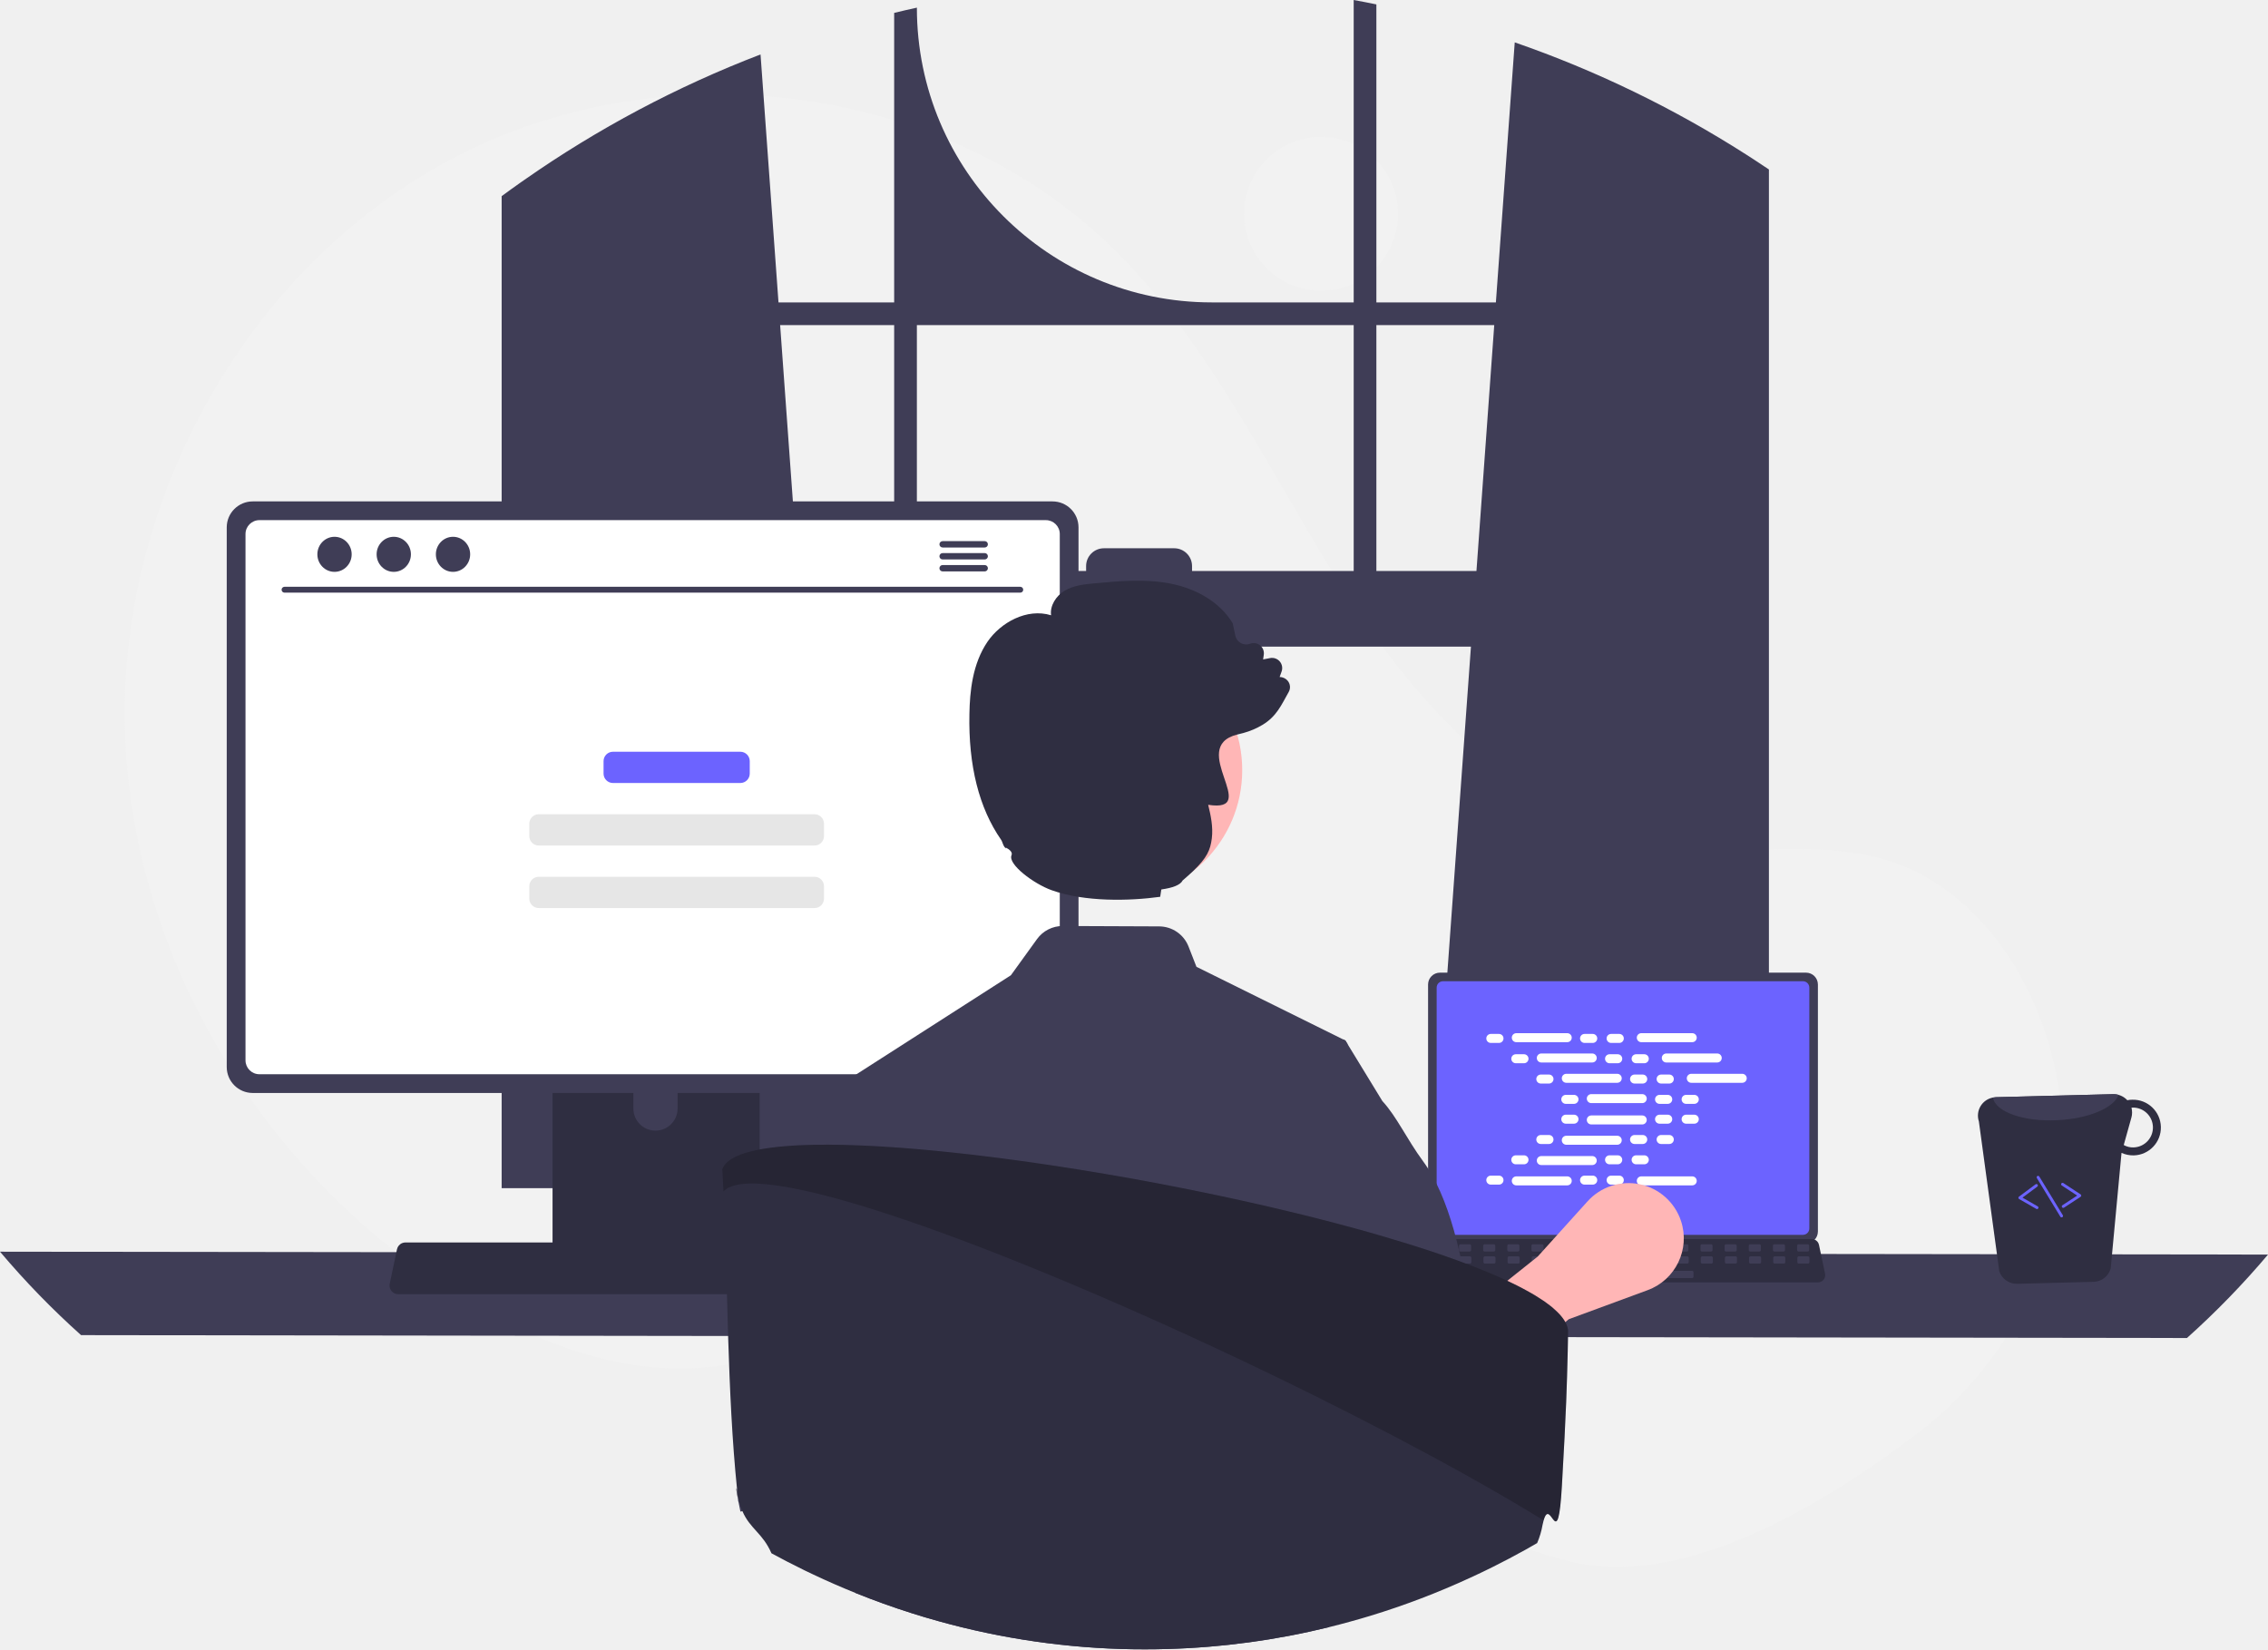
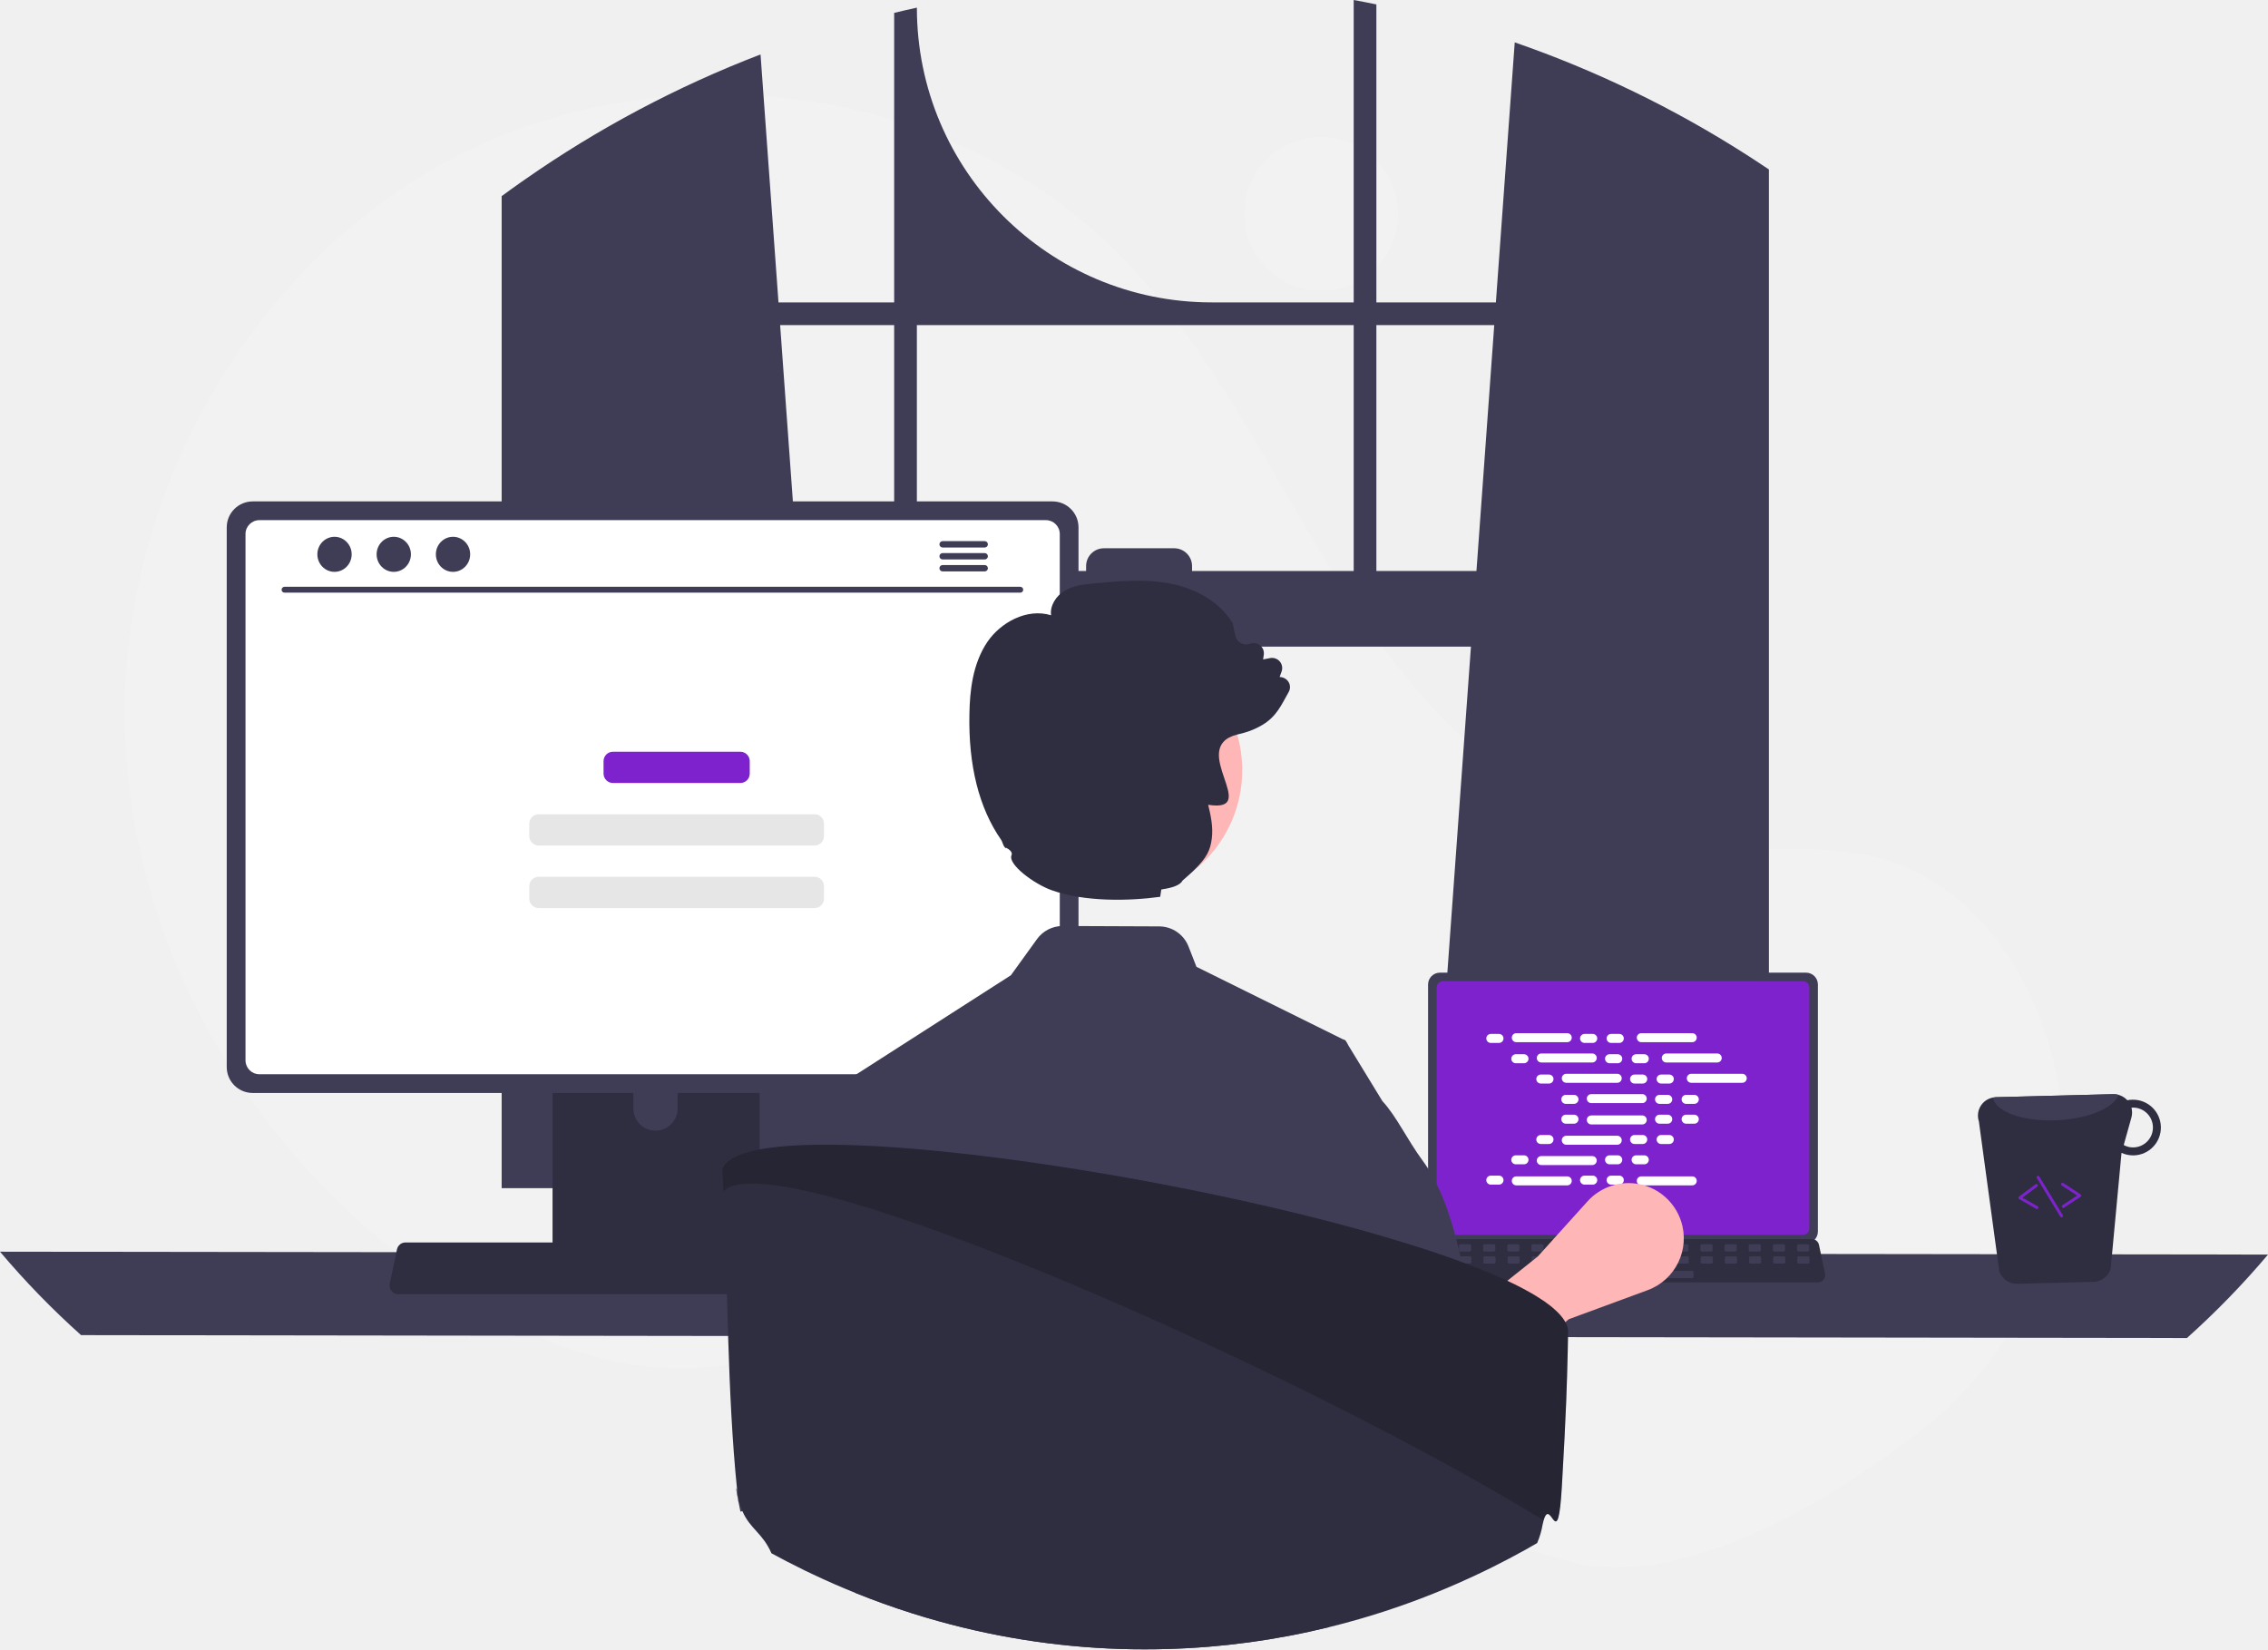
<svg xmlns="http://www.w3.org/2000/svg" data-name="Layer 1" width="786.82" height="572.258" viewBox="0 0 786.82 572.258">
  <circle cx="458.321" cy="74.182" r="26.701" fill="#f2f2f2" />
  <path d="M872.038,661.023c39.688-30.229,58.644-81.025,46.776-129.482q-.442-1.806-.934-3.604c-7.867-28.763-27.332-56.101-55.7-65.291-23.82-7.717-49.82-1.783-74.669-4.851-48.781-6.024-86.601-45.494-113.211-86.819-26.611-41.325-47.062-87.583-82.422-121.724-58.285-56.275-153.362-68.391-225.627-31.76C293.987,254.121,247.955,335.391,249.918,416.386c1.963,80.995,50.046,158.432,119.875,199.517,25.652,15.093,55.321,25.785,84.848,22.044,25.62-3.246,48.899-17.013,74.399-21.1,40.091-6.426,79.927,11.701,114.603,32.824,34.676,21.123,68.17,46.16,107.574,55.952C789.478,715.131,836.881,687.801,872.038,661.023Z" transform="translate(-206.59 -163.8711)" fill="#f2f2f2" />
  <path d="M815.016,219.191c-.87-.58-1.75-1.13-2.62-1.69a380.24,380.24,0,0,0-80.31-38.93l-6.54,90.22h-41.46v-103.39c-2.61-.54-5.24-1.05-7.87-1.53v104.92H626.946A102.27,102.27,0,0,1,524.676,166.521v-0c-2.64.57-5.26,1.18-7.88,1.83v100.44h-40.13l-6.23-86.03a380.858,380.858,0,0,0-81.94,43.53c-.44.3-.88.61-1.31.91-2.21,1.55-4.39,3.13-6.56,4.73v344.19h118.27l-2.09-28.95-11.5-158.95h231.59l-11.5,158.95-2.09,28.95h116.96v-353.45Q817.656,220.901,815.016,219.191Zm-298.22,142.78h-33.39l-6.17-85.3h39.56Zm159.42,0h-56.08v-1.69a6.18,6.18,0,0,0-6.19-6.18h-24.38a6.178,6.178,0,0,0-6.18,6.18v1.69h-58.71v-85.3h151.54Zm7.87,0v-85.3h40.89l-6.17,85.3Z" transform="translate(-206.59 -163.8711)" fill="#3f3d56" />
  <path d="M206.59,598.162a289.003,289.003,0,0,0,28.12,28.95l730.58,1a289.003,289.003,0,0,0,28.12-28.95Z" transform="translate(-206.59 -163.8711)" fill="#3f3d56" />
  <path d="M702.02,505.462v85.704a4.122,4.122,0,0,0,4.119,4.119H833.143a4.122,4.122,0,0,0,4.119-4.119v-85.704a4.124,4.124,0,0,0-4.119-4.115H706.139A4.124,4.124,0,0,0,702.02,505.462Z" transform="translate(-206.59 -163.8711)" fill="#3f3d56" />
-   <path d="M704.999,506.529V590.109a2.205,2.205,0,0,0,2.201,2.201H832.086a2.205,2.205,0,0,0,2.201-2.201V506.529a2.206,2.206,0,0,0-2.201-2.206H707.201A2.206,2.206,0,0,0,704.999,506.529Z" transform="translate(-206.59 -163.8711)" fill="#6c63ff" />
+   <path d="M704.999,506.529V590.109a2.205,2.205,0,0,0,2.201,2.201H832.086a2.205,2.205,0,0,0,2.201-2.201V506.529a2.206,2.206,0,0,0-2.201-2.206H707.201A2.206,2.206,0,0,0,704.999,506.529Z" transform="translate(-206.59 -163.8711)" fill="#7e22ce " />
  <path d="M699.364,607.881a2.47,2.47,0,0,0,1.943.93H837.299a2.502,2.502,0,0,0,2.446-3.016l-2.111-10.027a2.507,2.507,0,0,0-1.558-1.818,2.425,2.425,0,0,0-.888-.168H703.41a2.424,2.424,0,0,0-.888.168,2.507,2.507,0,0,0-1.558,1.818l-2.111,10.027A2.501,2.501,0,0,0,699.364,607.881Z" transform="translate(-206.59 -163.8711)" fill="#2f2e41" />
  <rect x="830.034" y="595.588" width="4.188" height="2.513" rx="0.488" transform="translate(1457.666 1029.819) rotate(-180)" fill="#3f3d56" />
  <rect x="821.657" y="595.588" width="4.188" height="2.513" rx="0.488" transform="translate(1440.912 1029.819) rotate(-180)" fill="#3f3d56" />
  <rect x="813.28" y="595.588" width="4.188" height="2.513" rx="0.488" transform="translate(1424.158 1029.819) rotate(-180)" fill="#3f3d56" />
  <rect x="804.903" y="595.588" width="4.188" height="2.513" rx="0.488" transform="translate(1407.404 1029.819) rotate(-180)" fill="#3f3d56" />
  <rect x="796.526" y="595.588" width="4.188" height="2.513" rx="0.488" transform="translate(1390.65 1029.819) rotate(-180)" fill="#3f3d56" />
  <rect x="788.149" y="595.588" width="4.188" height="2.513" rx="0.488" transform="translate(1373.896 1029.819) rotate(-180)" fill="#3f3d56" />
  <rect x="779.772" y="595.588" width="4.188" height="2.513" rx="0.488" transform="translate(1357.142 1029.819) rotate(-180)" fill="#3f3d56" />
  <rect x="771.395" y="595.588" width="4.188" height="2.513" rx="0.488" transform="translate(1340.388 1029.819) rotate(-180)" fill="#3f3d56" />
  <rect x="763.018" y="595.588" width="4.188" height="2.513" rx="0.488" transform="translate(1323.634 1029.819) rotate(-180)" fill="#3f3d56" />
  <rect x="754.641" y="595.588" width="4.188" height="2.513" rx="0.488" transform="translate(1306.88 1029.819) rotate(-180)" fill="#3f3d56" />
  <rect x="746.264" y="595.588" width="4.188" height="2.513" rx="0.488" transform="translate(1290.126 1029.819) rotate(-180)" fill="#3f3d56" />
  <rect x="737.887" y="595.588" width="4.188" height="2.513" rx="0.488" transform="translate(1273.372 1029.819) rotate(-180)" fill="#3f3d56" />
  <rect x="729.51" y="595.588" width="4.188" height="2.513" rx="0.488" transform="translate(1256.618 1029.819) rotate(-180)" fill="#3f3d56" />
  <rect x="721.133" y="595.588" width="4.188" height="2.513" rx="0.488" transform="translate(1239.865 1029.819) rotate(-180)" fill="#3f3d56" />
  <rect x="712.756" y="595.588" width="4.188" height="2.513" rx="0.488" transform="translate(1223.111 1029.819) rotate(-180)" fill="#3f3d56" />
  <rect x="704.379" y="595.588" width="4.188" height="2.513" rx="0.488" transform="translate(1206.357 1029.819) rotate(-180)" fill="#3f3d56" />
  <rect x="830.133" y="599.777" width="4.188" height="2.513" rx="0.488" transform="translate(1457.864 1038.196) rotate(-180)" fill="#3f3d56" />
  <rect x="821.756" y="599.777" width="4.188" height="2.513" rx="0.488" transform="translate(1441.11 1038.196) rotate(-180)" fill="#3f3d56" />
  <rect x="813.379" y="599.777" width="4.188" height="2.513" rx="0.488" transform="translate(1424.356 1038.196) rotate(-180)" fill="#3f3d56" />
  <rect x="805.002" y="599.777" width="4.188" height="2.513" rx="0.488" transform="translate(1407.602 1038.196) rotate(-180)" fill="#3f3d56" />
  <rect x="796.625" y="599.777" width="4.188" height="2.513" rx="0.488" transform="translate(1390.848 1038.196) rotate(-180)" fill="#3f3d56" />
  <rect x="788.248" y="599.777" width="4.188" height="2.513" rx="0.488" transform="translate(1374.094 1038.196) rotate(-180)" fill="#3f3d56" />
  <rect x="779.871" y="599.777" width="4.188" height="2.513" rx="0.488" transform="translate(1357.34 1038.196) rotate(-180)" fill="#3f3d56" />
  <rect x="771.494" y="599.777" width="4.188" height="2.513" rx="0.488" transform="translate(1340.586 1038.196) rotate(-180)" fill="#3f3d56" />
  <rect x="763.117" y="599.777" width="4.188" height="2.513" rx="0.488" transform="translate(1323.832 1038.196) rotate(-180)" fill="#3f3d56" />
  <rect x="754.74" y="599.777" width="4.188" height="2.513" rx="0.488" transform="translate(1307.078 1038.196) rotate(-180)" fill="#3f3d56" />
  <rect x="746.363" y="599.777" width="4.188" height="2.513" rx="0.488" transform="translate(1290.324 1038.196) rotate(-180)" fill="#3f3d56" />
  <rect x="737.986" y="599.777" width="4.188" height="2.513" rx="0.488" transform="translate(1273.57 1038.196) rotate(-180)" fill="#3f3d56" />
  <rect x="729.609" y="599.777" width="4.188" height="2.513" rx="0.488" transform="translate(1256.816 1038.196) rotate(-180)" fill="#3f3d56" />
  <rect x="721.232" y="599.777" width="4.188" height="2.513" rx="0.488" transform="translate(1240.062 1038.196) rotate(-180)" fill="#3f3d56" />
  <rect x="712.855" y="599.777" width="4.188" height="2.513" rx="0.488" transform="translate(1223.309 1038.196) rotate(-180)" fill="#3f3d56" />
  <rect x="704.478" y="599.777" width="4.188" height="2.513" rx="0.488" transform="translate(1206.555 1038.196) rotate(-180)" fill="#3f3d56" />
  <rect x="760.604" y="604.803" width="33.508" height="2.513" rx="0.488" transform="translate(1348.126 1048.248) rotate(-180)" fill="#3f3d56" />
  <rect x="515.631" y="358.737" width="5.966" height="3.122" rx="1.561" fill="#fff" />
  <rect x="548.154" y="358.737" width="5.966" height="3.122" rx="1.561" fill="#fff" />
  <rect x="557.369" y="358.737" width="5.966" height="3.122" rx="1.561" fill="#fff" />
  <rect x="524.477" y="358.477" width="20.796" height="3.122" rx="1.561" fill="#fff" />
  <rect x="567.841" y="358.477" width="20.796" height="3.122" rx="1.561" fill="#fff" />
  <rect x="524.304" y="365.784" width="5.966" height="3.122" rx="1.561" fill="#fff" />
  <rect x="556.827" y="365.784" width="5.966" height="3.122" rx="1.561" fill="#fff" />
  <rect x="566.042" y="365.784" width="5.966" height="3.122" rx="1.561" fill="#fff" />
  <rect x="533.15" y="365.523" width="20.796" height="3.122" rx="1.561" fill="#fff" />
  <rect x="576.514" y="365.523" width="20.796" height="3.122" rx="1.561" fill="#fff" />
  <rect x="532.977" y="372.83" width="5.966" height="3.122" rx="1.561" fill="#fff" />
  <rect x="565.5" y="372.83" width="5.966" height="3.122" rx="1.561" fill="#fff" />
  <rect x="574.715" y="372.83" width="5.966" height="3.122" rx="1.561" fill="#fff" />
  <rect x="541.823" y="372.57" width="20.796" height="3.122" rx="1.561" fill="#fff" />
  <rect x="585.187" y="372.57" width="20.796" height="3.122" rx="1.561" fill="#fff" />
  <rect x="541.649" y="379.877" width="5.966" height="3.122" rx="1.561" fill="#fff" />
  <rect x="574.172" y="379.877" width="5.966" height="3.122" rx="1.561" fill="#fff" />
  <rect x="583.387" y="379.877" width="5.966" height="3.122" rx="1.561" fill="#fff" />
  <rect x="550.496" y="379.617" width="20.796" height="3.122" rx="1.561" fill="#fff" />
  <rect x="548.154" y="407.898" width="5.966" height="3.122" rx="1.561" fill="#fff" />
  <rect x="557.369" y="407.898" width="5.966" height="3.122" rx="1.561" fill="#fff" />
  <rect x="567.841" y="408.158" width="20.796" height="3.122" rx="1.561" fill="#fff" />
  <rect x="515.631" y="407.898" width="5.966" height="3.122" rx="1.561" fill="#fff" />
  <rect x="524.477" y="408.158" width="20.796" height="3.122" rx="1.561" fill="#fff" />
  <rect x="524.304" y="400.851" width="5.966" height="3.122" rx="1.561" fill="#fff" />
  <rect x="556.827" y="400.851" width="5.966" height="3.122" rx="1.561" fill="#fff" />
  <rect x="566.042" y="400.851" width="5.966" height="3.122" rx="1.561" fill="#fff" />
  <rect x="533.15" y="401.111" width="20.796" height="3.122" rx="1.561" fill="#fff" />
  <rect x="532.977" y="393.804" width="5.966" height="3.122" rx="1.561" fill="#fff" />
  <rect x="565.5" y="393.804" width="5.966" height="3.122" rx="1.561" fill="#fff" />
  <rect x="574.715" y="393.804" width="5.966" height="3.122" rx="1.561" fill="#fff" />
  <rect x="541.823" y="394.064" width="20.796" height="3.122" rx="1.561" fill="#fff" />
  <rect x="541.649" y="386.758" width="5.966" height="3.122" rx="1.561" fill="#fff" />
  <rect x="574.172" y="386.758" width="5.966" height="3.122" rx="1.561" fill="#fff" />
  <rect x="583.387" y="386.758" width="5.966" height="3.122" rx="1.561" fill="#fff" />
  <rect x="550.496" y="387.018" width="20.796" height="3.122" rx="1.561" fill="#fff" />
  <path d="M711.507,654.353l-13.35-21.102,41.902-33.403,17.295-19.161a19.161,19.161,0,0,1,32.418,6.828h0a19.161,19.161,0,0,1-11.57,23.991l-27.349,10.075Z" transform="translate(-206.59 -163.8711)" fill="#ffb6b6" />
  <path d="M398.28,501.352v102.56h71.85v-102.56a3.448,3.448,0,0,0-2.43-3.3,3.175,3.175,0,0,0-1.03-.16H401.75A3.463,3.463,0,0,0,398.28,501.352Zm28.04,35.24a7.67,7.67,0,0,1,15.34,0v11.9a7.67,7.67,0,0,1-15.34,0Z" transform="translate(-206.59 -163.8711)" fill="#2f2e41" />
  <path d="M398.06,600.632v9.89a1.946,1.946,0,0,0,1.93,1.94h68.43a1.94,1.94,0,0,0,1.93-1.94v-9.89Z" transform="translate(-206.59 -163.8711)" fill="#3f3d56" />
  <path d="M285.25,346.832V534.092a9.007,9.007,0,0,0,9,9h277.5a9.007,9.007,0,0,0,9-9V346.832a9.011,9.011,0,0,0-9-8.99H294.25A9.012,9.012,0,0,0,285.25,346.832Z" transform="translate(-206.59 -163.8711)" fill="#3f3d56" />
  <path d="M291.76,349.162v182.62a4.818,4.818,0,0,0,4.81,4.81H569.44a4.818,4.818,0,0,0,4.81-4.81v-182.62a4.82,4.82,0,0,0-4.81-4.82H296.57A4.821,4.821,0,0,0,291.76,349.162Z" transform="translate(-206.59 -163.8711)" fill="#fff" />
  <path d="M342.4,611.792a2.948,2.948,0,0,0,2.32,1.11h162.34a2.987,2.987,0,0,0,2.92-3.6l-2.52-11.97a2.993,2.993,0,0,0-1.86-2.17,2.895,2.895,0,0,0-1.06-.2H347.23a2.894,2.894,0,0,0-1.06.2,2.992,2.992,0,0,0-1.86,2.17l-2.52,11.97A2.985,2.985,0,0,0,342.4,611.792Z" transform="translate(-206.59 -163.8711)" fill="#2f2e41" />
  <path d="M560.585,369.499H305.261a1.016,1.016,0,0,1,0-2.031H560.585a1.016,1.016,0,0,1,0,2.031Z" transform="translate(-206.59 -163.8711)" fill="#3f3d56" />
  <ellipse cx="116.051" cy="192.33" rx="5.95" ry="6.083" fill="#3f3d56" />
  <ellipse cx="136.607" cy="192.33" rx="5.95" ry="6.083" fill="#3f3d56" />
  <ellipse cx="157.163" cy="192.33" rx="5.95" ry="6.083" fill="#3f3d56" />
  <path d="M548.206,351.622h-14.6a1.105,1.105,0,0,0,0,2.21h14.6a1.105,1.105,0,0,0,0-2.21Z" transform="translate(-206.59 -163.8711)" fill="#3f3d56" />
  <path d="M548.206,355.772h-14.6a1.105,1.105,0,0,0,0,2.21h14.6a1.105,1.105,0,0,0,0-2.21Z" transform="translate(-206.59 -163.8711)" fill="#3f3d56" />
  <path d="M548.206,359.922h-14.6a1.105,1.105,0,0,0,0,2.21h14.6a1.105,1.105,0,0,0,0-2.21Z" transform="translate(-206.59 -163.8711)" fill="#3f3d56" />
  <path d="M900.186,604.972a6.416,6.416,0,0,0,6.183,4.331l26.492-.682a6.329,6.329,0,0,0,5.981-4.657l3.749-40.087a9.794,9.794,0,0,0,4.238.871,9.661,9.661,0,1,0-.485-19.317,8.184,8.184,0,0,0-1.736.181,6.548,6.548,0,0,0-4.874-2.103l-40.751,1.052a5.853,5.853,0,0,0-1.005.125,6.365,6.365,0,0,0-4.873,8.265Zm43.173-43.817,2.668-9.553a6.506,6.506,0,0,0,.02-3.375c.129-0.0.244-.062.373-.062a6.91,6.91,0,0,1,.324,13.817A6.505,6.505,0,0,1,943.359,561.156Z" transform="translate(-206.59 -163.8711)" fill="#2f2e41" />
  <path d="M897.978,544.686c.868,4.964,10.629,8.454,22.366,7.847,10.793-.497,19.617-4.287,21.234-8.778a6.025,6.025,0,0,0-1.844-.246l-40.751,1.052A5.853,5.853,0,0,0,897.978,544.686Z" transform="translate(-206.59 -163.8711)" fill="#3f3d56" />
-   <path d="M922.494,582.944a.497.497,0,0,0,.151-.066l5.753-3.766a.499.499,0,0,0,0-.836l-5.98-3.917a.5.5,0,1,0-.548.836l5.341,3.498-5.114,3.348a.5.5,0,0,0,.396.903Z" transform="translate(-206.59 -163.8711)" fill="#6c63ff" />
-   <path d="M913.408,583.363a.5.5,0,0,0,.126-.918l-5.303-3.04,5.126-3.807a.5.5,0,1,0-.596-.802l-5.739,4.263a.5.5,0,0,0,.049.835l5.965,3.42A.5.5,0,0,0,913.408,583.363Z" transform="translate(-206.59 -163.8711)" fill="#6c63ff" />
-   <path d="M921.922,586.244a.482.482,0,0,0,.137-.058.5.5,0,0,0,.168-.687l-8.155-13.408a.5.5,0,0,0-.854.521l8.155,13.408A.5.5,0,0,0,921.922,586.244Z" transform="translate(-206.59 -163.8711)" fill="#6c63ff" />
-   <rect x="209.385" y="260.827" width="50.719" height="10.846" rx="3.264" fill="#6c63ff" />
+   <path d="M922.494,582.944a.497.497,0,0,0,.151-.066l5.753-3.766a.499.499,0,0,0,0-.836l-5.98-3.917a.5.5,0,1,0-.548.836l5.341,3.498-5.114,3.348a.5.5,0,0,0,.396.903Z" transform="translate(-206.59 -163.8711)" fill="#7e22ce " />
+   <path d="M913.408,583.363a.5.5,0,0,0,.126-.918l-5.303-3.04,5.126-3.807a.5.5,0,1,0-.596-.802l-5.739,4.263a.5.5,0,0,0,.049.835l5.965,3.42A.5.5,0,0,0,913.408,583.363Z" transform="translate(-206.59 -163.8711)" fill="#7e22ce " />
+   <path d="M921.922,586.244a.482.482,0,0,0,.137-.058.5.5,0,0,0,.168-.687l-8.155-13.408a.5.5,0,0,0-.854.521l8.155,13.408A.5.5,0,0,0,921.922,586.244Z" transform="translate(-206.59 -163.8711)" fill="#7e22ce " />
+   <rect x="209.385" y="260.827" width="50.719" height="10.846" rx="3.264" fill="#7e22ce " />
  <rect x="183.626" y="282.519" width="102.236" height="10.846" rx="3.264" fill="#e6e6e6" />
  <rect x="183.626" y="304.21" width="102.236" height="10.846" rx="3.264" fill="#e6e6e6" />
  <path d="M497.301,540.717l.217.684.011.023,6.525,19.838,7.506,22.861,14.123,42.961.137,6.673v.023l1.049,53.684-2.909,7.278,3.274,11.932s-1.506-18.037-9.582-7.679c-4.574,5.886-9.925,11.91-14.317,17.556q9.6,3.884,19.507,7.027c1.426.456,2.863.89,4.301,1.323q.462.137.924.274a266.863,266.863,0,0,0,67.351,10.826c1.186.034,2.35.057,3.479.08.399.011.787.023,1.175.023,1.278.011,2.544.023,3.822.023q3.867,0,7.7-.114a266.853,266.853,0,0,0,56.091-7.586c-.125-7.586-.468-16.45-.958-25.918-.228-4.643-5.35-9.674-5.658-14.533-.217-3.65,4.381-7.084,4.141-10.792-1.551-22.827-3.491-14.064-4.928-30.229q-.222-2.379-.411-4.552c-.924-10.381-1.563-16.872-1.563-16.872l6.137-38.683,9.639-60.734-.742-1.221-.833-.411-50.844-25.165-2.761-7.073a10.979,10.979,0,0,0-10.141-6.947l-33.493-.137a10.931,10.931,0,0,0-8.909,4.529l-9.069,12.56Z" transform="translate(-206.59 -163.8711)" fill="#3f3d56" />
  <path d="M533.407,617.525,525.82,633.758l-5.179,11.088-8.909,46.646-4.46,4.734L503.45,679.467l-39.998,8.881c-1.312-7.29-.351.247-1.161-7.75.228-.228.468-.456.707-.685.639-.593,1.175-1.152,1.164-1.688-.456-27.584.913-74.526,12.343-102.966a60.053,60.053,0,0,1,7.027-13.107c.228-.308.445-.616.662-.924,5.27-7.381,8.601-14.647,13.324-19.815v-.011a.53.53,0,0,0,.08-.08.157.157,0,0,0,.046-.034l32.443-17.203,1.392,39.105.992,28.109Z" transform="translate(-206.59 -163.8711)" fill="#3f3d56" />
  <path d="M650.391,622.135l9.476,20.275,3.307,7.061,8.907,46.642,4.446,4.723,3.83-16.755,1.8-.369,32.459-6.722,9.461,30.046a17.984,17.984,0,0,0-3.261-22.506c-.646-.585-1.184-1.154-1.169-1.692.538-32.443-1.446-91.684-19.367-116.066-5.692-7.738-9.107-15.445-14.076-20.829-.015-.015-.015-.031-.031-.031L674.081,526.114l-.738-1.215-.831-.415Z" transform="translate(-206.59 -163.8711)" fill="#3f3d56" />
  <circle id="a657ec4b-47ce-4d2a-9c58-81a811696ca9" data-name="Ellipse 5" cx="386.397" cy="267.201" r="44.558" fill="#ffb6b6" />
  <path d="M653.212,399.948a3.759,3.759,0,0,0-2.69-1.19l.67-1.86a3.528,3.528,0,0,0-3.96-4.7l-2.44.47.23-1.63a3.534,3.534,0,0,0-4.73-3.82,3.766,3.766,0,0,1-3.24-.23,3.846,3.846,0,0,1-1.92-2.61l-.85-4.1-.09-.22c-4.14-6.9-12.1-11.92-21.84-13.76-8.67-1.65-17.56-.81-26.13-.02-3.4.32-7.24.68-10.44,2.64-2.72,1.68-5.02,5.04-4.55,8.43-8.45-2.59-17.51,2.58-22,9.1-5.32,7.76-6.19,17.48-6.33,25.08-.38,17.98,3.33,32.69,11,43.73.56.8.7,2.47,1.81,3.03l-.23-.37c1.24.62,2.5,1.62,2.03,2.69-1.35,3.08,7.62,9.89,13.94,12.14,11.53,4.11,26.86,3.76,37.64,2.28l.38-2.55c3.89-.53,6.63-1.54,7.4-3.12,1.36-1.16,2.52-2.2,3.53-3.16l.01-.01c.02-.02.06-.05.08-.07,4.87-4.67,6-7.33,6.51-11.38.49-3.97-.38-8-1.27-11.63,18.74,2.9-7.38-19.96,10.08-24.38a5.434,5.434,0,0,1,.61-.15c.51-.12,1.02-.24,1.51-.38a26.448,26.448,0,0,0,6.72-2.87c4.88-2.97,6.49-6.91,9.01-11.35A3.427,3.427,0,0,0,653.212,399.948Z" transform="translate(-206.59 -163.8711)" fill="#2f2e41" />
  <path d="M750.582,625.308c-.01,1.75-.03,4.2-.11,7.23q-.015.63-.03,1.29c-.13,5.57-.26,10.24-.47,15.43-.01.36-.02.71-.04,1.07-.28,7.24-.72,15.67-1.48,29.02-1.41,24.66-3.87,3.39-6.34,12.04-.12.43-.25.94-.37,1.54a27.916,27.916,0,0,1-1.88,6.33c-1.31.78-2.66,1.53-3.99,2.28-3.79,2.11-7.64,4.14-11.52,6.07-2.18,1.08-4.37,2.14-6.57,3.16-.35.16-.69.32-1.03.47a270.887,270.887,0,0,1-34.75,13.26c-2.32.7-4.63,1.38-6.97,2.01-2.44.68-4.88,1.32-7.35,1.92a266.893,266.893,0,0,1-56.09,7.59c-2.55.08-5.12.11-7.7.11-1.28,0-2.54-.01-3.82-.02-.39,0-.78-.01-1.17-.02-1.13-.03-2.3-.05-3.48-.08a266.663,266.663,0,0,1-67.35-10.83l-.93-.27c-1.44-.44-2.87-.87-4.3-1.33q-9.9-3.135-19.51-7.02-7.335-2.955-14.5-6.34a.339.339,0,0,1-.12-.06c-1-.46-2.01-.94-3.01-1.43-.13-.07-.27-.14-.41-.21q-5.595-2.73-11.07-5.72c-3.07-7.05-7.39-8.4-10.07-14.6a25.874,25.874,0,0,1-1.68-5.74c0-.02-.01-.04-.01-.07.28,3.72-1.19-6.6-.01-.04-.01-.12-.02-.25-.03-.4-.03-.36-.07-.8-.13-1.35-3.43-33.49-3.21-71.79-4.7-103.35q-.15-3.06-.31-5.86c-.03-.62-.07-1.23-.11-1.83.07-.18.15-.37.24-.55a1.002,1.002,0,0,1,.07-.15,1.623,1.623,0,0,1,.1-.18c.02-.03.05-.07.07-.1a.917.917,0,0,1,.05-.1c.09-.14.19-.29.3-.43.05-.06.09-.11.14-.16a.808.808,0,0,1,.12-.14.637.637,0,0,1,.11-.13c.04-.04.08-.09.13-.14a.302.302,0,0,1,.08-.08,2.033,2.033,0,0,1,.26-.25,9.624,9.624,0,0,1,1.14-.9c.14-.09.29-.18.43-.28a19.135,19.135,0,0,1,3.17-1.52c.38-.14.76-.27,1.17-.41.15-.04.29-.09.44-.14.22-.07.44-.14.67-.19,1.14-.34,2.37-.63,3.7-.9.16-.03.33-.06.5-.1.24-.05.49-.09.74-.13.34-.06.69-.12,1.04-.18,2.97-.47,6.34-.82,10.06-1.05q.525-.03,1.05-.06c.41-.02.82-.04,1.24-.06.35-.02.71-.03,1.07-.04.35-.02.71-.03,1.08-.04,1.01-.03,2.05-.06,3.11-.08,3.02-.06,6.2-.04,9.54.03,1.55.04,3.13.08,4.75.15.11,0,.21.01.31.01,1.41.05,2.83.11,4.29.19,1.02.05,2.05.1,3.08.16.97.06,1.95.12,2.94.19.77.04,1.54.1,2.32.15.66.05,1.32.1,1.98.14l.9.06c.49.04.98.07,1.48.12,1.1.09,2.2.18,3.32.27,1.11.1,2.24.2,3.37.3s2.27.21,3.41.32c.12.01.23.02.34.03,1.04.11,2.08.21,3.13.32.24.02.49.04.73.07,1.001.101,2.022.218,3.032.326.31.033.618.066.929.1.791.086,1.572.161,2.368.254,1.05.12,2.12.23,3.16.37.81.09,1.62.18,2.43.28,1.27.15,2.56.31,3.85.48.49.06.98.12,1.47.19,3.68.46,7.4.97,11.18,1.5,5.73.81,11.55,1.69,17.41,2.64q8.805,1.425,17.71,3.01c1.5.27,3,.54,4.51.82q1.02.195,2.04.39c1.16.21,2.32.43,3.48.65,1.16.22,2.32.44,3.48.67,1.38.27,2.77.54,4.15.81,9.09,1.8,18.13,3.72,26.95,5.73,1.45.33,2.9.67,4.34,1q4.32,1.005,8.56,2.04c.78.18,1.55.37,2.32.56,1.92.48,3.84.96,5.73,1.45l.33.09c1.39.34,2.75.69,4.11,1.05q4.815,1.26,9.47,2.55,3.09.855,6.11,1.73c3.01.87,5.96,1.75,8.83,2.64.71.22,1.42.44,2.12.65,2.1.65,4.17,1.31,6.18,1.97,1.6.52,3.16,1.05,4.7,1.58q2.31.795,4.53,1.59c.95.34,1.89.7,2.83,1.04,1.35.5,2.68,1,3.98,1.5.4.15.79.31,1.18.46.25.11.49.2.73.3.47.19.95.37,1.41.56.47.18.93.37,1.39.57.45.18.91.37,1.35.56.45.18.89.37,1.33.57.37.15.73.31,1.08.47.71.31,1.42.62,2.11.94.34.16.68.31,1.02.47l.78.36c.11.06.22.11.33.16.25.12.51.25.76.37.58.27,1.15.56,1.71.83.75.38,1.48.76,2.18,1.13.71.38,1.4.76,2.06,1.13.11.06.21.12.32.18.15.08.3.17.45.25.51.29,1,.59,1.49.88.96.59,1.87,1.17,2.72,1.75.19.13.37.26.56.38.63.45,1.23.89,1.79,1.34,0,.01,0,.01.01.01.19.14.37.29.55.43.15.14.31.26.46.4.52.45,1,.88,1.44,1.32a5.667,5.667,0,0,1,.42.43,1.208,1.208,0,0,1,.16.16c.2.2.38.4.55.6a.553.553,0,0,1,.07.09c.24.28.46.56.67.84.1.14.21.28.3.42.12.17.24.35.34.52.09.14.17.29.25.43a7.257,7.257,0,0,1,.54,1.13,5.241,5.241,0,0,1,.27.82A5.844,5.844,0,0,1,750.582,625.308Z" transform="translate(-206.59 -163.8711)" fill="#2f2e41" />
  <path d="M750.582,625.308c-.01,1.75-.03,4.2-.11,7.23-.01.42-.03.85-.04,1.29-.1,4.25-.25,9.5-.46,15.43-.01.36-.02.71-.04,1.07-.28,7.24-.72,15.67-1.48,29.02-1.41,24.66-3.87,3.39-6.34,12.04-6.86-4.22-14.38-8.64-22.42-13.18q-2.175-1.23-4.39-2.47c-16.08-8.97-34.04-18.37-52.79-27.68-.74-.37-1.49-.74-2.23-1.1-42.95-21.23-89.83-41.88-127.81-55.66-7.33-2.66-14.33-5.06-20.91-7.17-13.86-4.43-25.84-7.53-35.06-8.87-9.6-1.4-16.23-.9-18.91,1.99q-.15-3.06-.31-5.86-.06-.93-.12-1.83c.062-.165.142-.322.22-.48.011-.023.019-.047.03-.07a1.002,1.002,0,0,1,.07-.15,1.623,1.623,0,0,1,.1-.18,1.06,1.06,0,0,1,.12-.2c.09-.14.19-.29.3-.43a3.483,3.483,0,0,1,.26-.3.637.637,0,0,1,.11-.13c.04-.04.08-.09.13-.14a.302.302,0,0,1,.08-.08,2.033,2.033,0,0,1,.26-.25,9.624,9.624,0,0,1,1.14-.9c.14-.09.29-.18.43-.28a19.135,19.135,0,0,1,3.17-1.52c.38-.14.76-.27,1.17-.41.15-.04.29-.09.44-.14.22-.07.44-.14.67-.19,1.14-.34,2.37-.63,3.7-.9.4-.08.82-.16,1.24-.23.34-.06.69-.12,1.04-.18,2.97-.47,6.34-.82,10.06-1.05q.525-.03,1.05-.06c.41-.02.82-.04,1.24-.06.35-.02.71-.03,1.07-.04.35-.02.71-.03,1.08-.04,1.01-.03,2.05-.06,3.11-.08,3.02-.05,6.2-.03,9.54.04,1.55.03,3.13.08,4.75.15.1,0,.21.01.31.01,1.41.04,2.84.11,4.29.18,1.02.05,2.05.1,3.08.16.97.06,1.95.12,2.94.19.77.04,1.54.1,2.32.15.66.05,1.32.1,1.98.14.79.06,1.58.12,2.38.18,1.1.09,2.2.18,3.32.27,1.11.1,2.24.2,3.37.3s2.27.21,3.41.32c.12.01.23.02.34.03,1.04.11,2.08.21,3.13.32q8.73.885,17.97,2.07,5.52.705,11.18,1.51c5.73.81,11.55,1.69,17.41,2.63q8.805,1.425,17.71,3.01c1.5.27,3,.54,4.51.82q2.76.51,5.52,1.04c1.16.22,2.32.44,3.48.67,1.38.27,2.77.54,4.15.81,9.09,1.8,18.13,3.72,26.95,5.73,1.45.33,2.9.67,4.34,1q4.32,1.005,8.56,2.04c.78.19,1.55.38,2.32.57q2.895.72,5.73,1.44v.01c.11.02.22.05.33.08,1.38.35,2.75.7,4.11,1.06q4.815,1.26,9.47,2.54c2.06.58,4.1,1.15,6.11,1.73,3.01.88,5.96,1.76,8.83,2.64.71.22,1.42.44,2.12.65q3.15.99,6.18,1.97c1.6.52,3.16,1.05,4.7,1.58q2.31.795,4.53,1.59c.96.34,1.9.69,2.83,1.03,1.36.5,2.68,1,3.98,1.51.4.15.79.31,1.18.46.73.28,1.44.57,2.14.86.47.18.93.37,1.39.57.45.18.91.37,1.35.56.45.18.89.37,1.33.57.37.15.73.31,1.08.47.71.31,1.42.62,2.11.94.34.16.68.31,1.02.47l.78.36c.11.06.22.11.33.16.85.4,1.67.8,2.47,1.2.75.38,1.48.76,2.18,1.13.83.44,1.62.87,2.38,1.31.15.08.3.17.45.25.51.29,1,.59,1.49.88.96.59,1.87,1.17,2.72,1.75.84.58,1.62,1.15,2.35,1.72,0,.01,0,.01.01.01.35.28.69.56,1.01.83.52.45,1,.88,1.44,1.32a5.667,5.667,0,0,1,.42.43,1.208,1.208,0,0,1,.16.16c.21.23.42.46.62.69.24.28.46.56.67.84.1.14.21.28.3.42.12.17.24.35.34.52.09.14.17.29.25.43a7.257,7.257,0,0,1,.54,1.13,6.053,6.053,0,0,1,.27.82A5.844,5.844,0,0,1,750.582,625.308Z" transform="translate(-206.59 -163.8711)" opacity="0.2" />
</svg>
